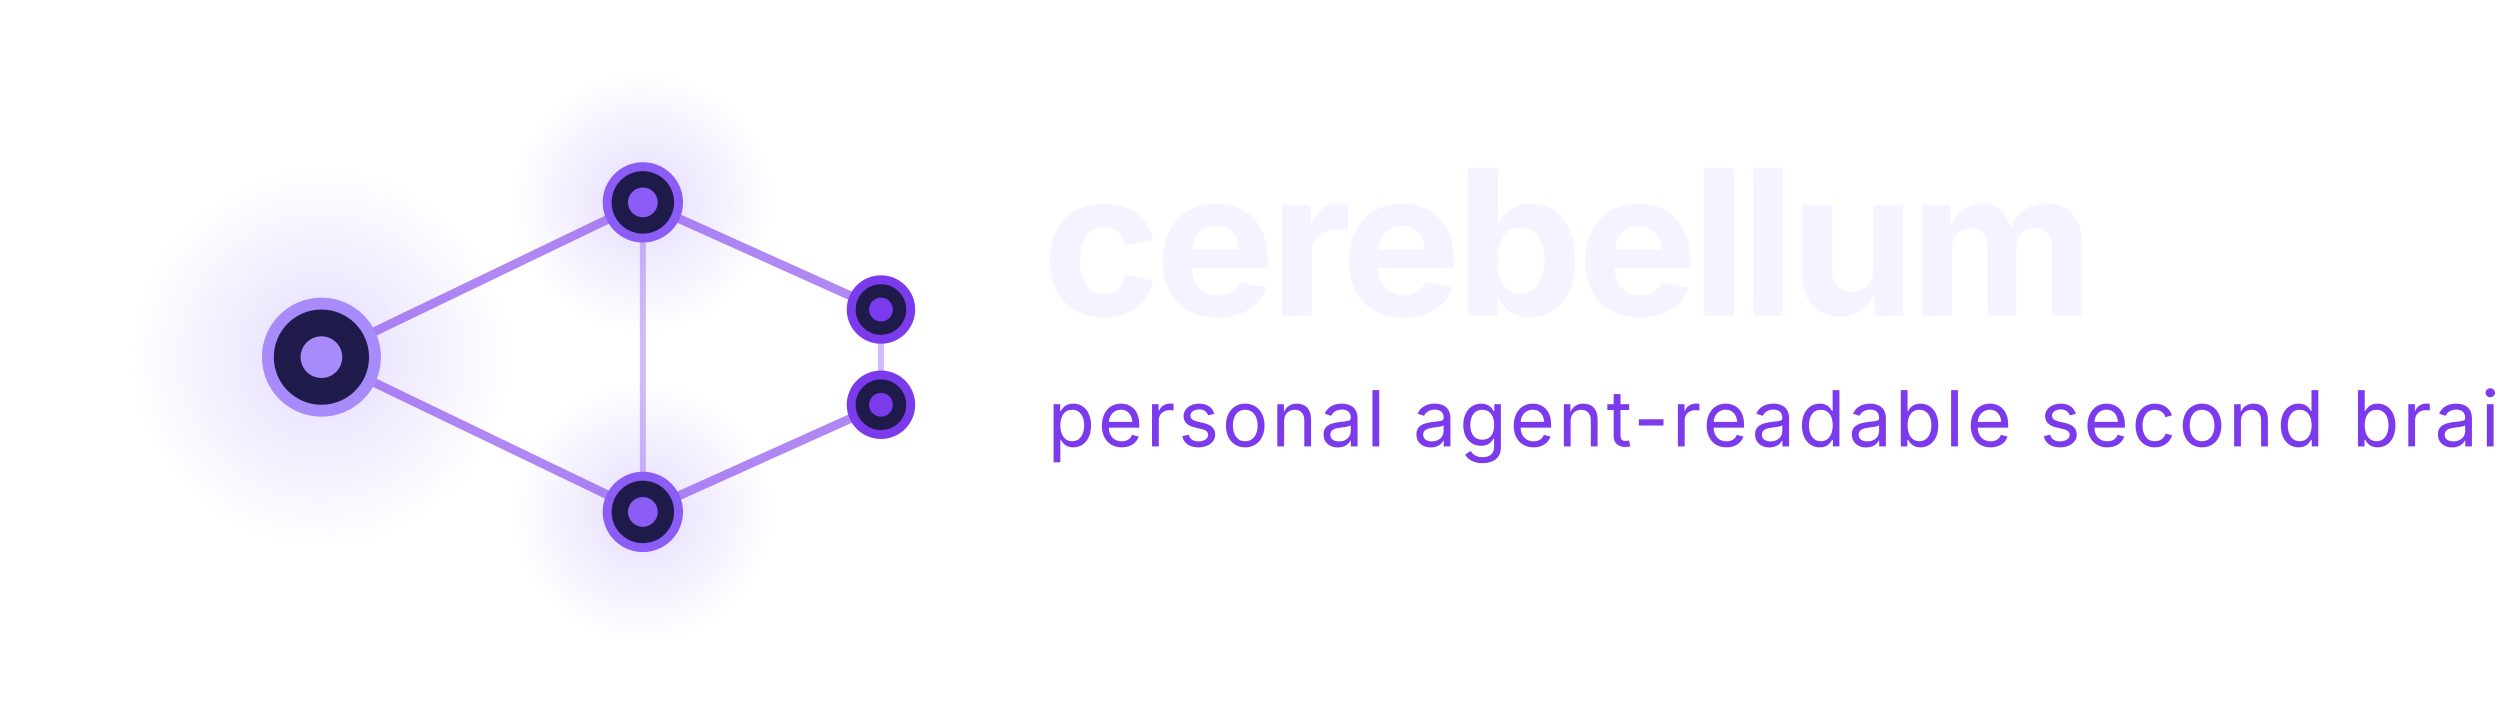
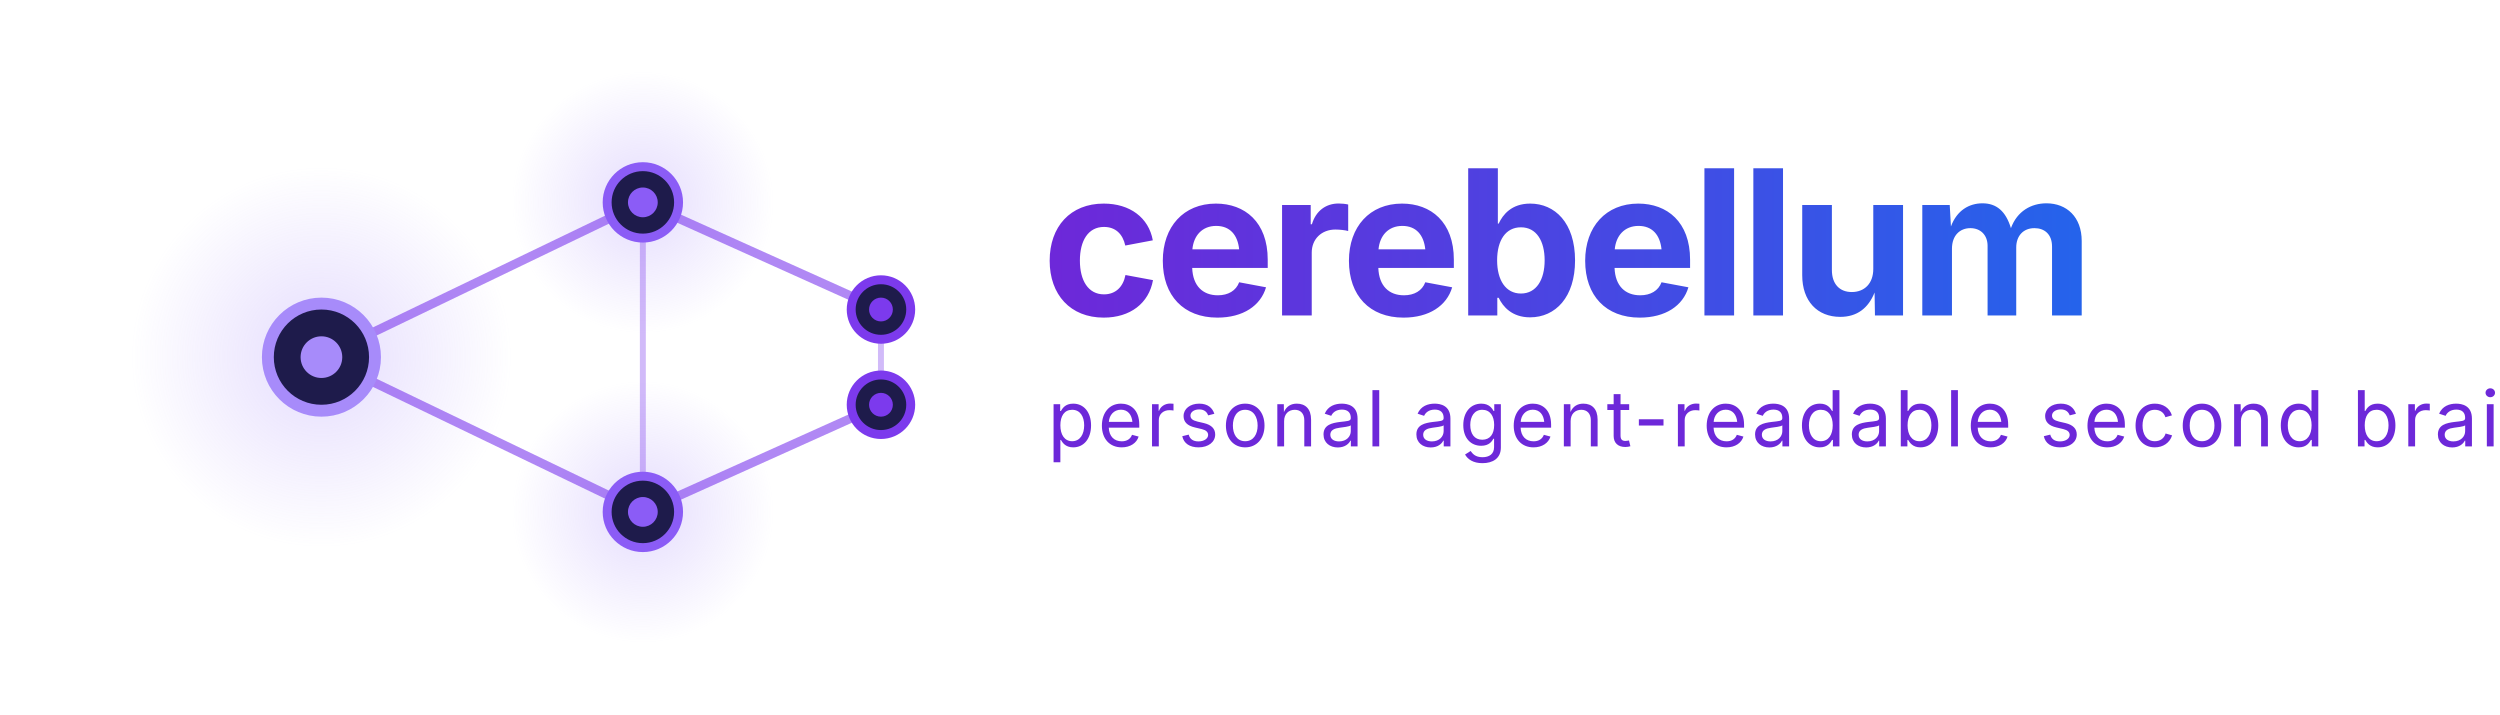
<svg xmlns="http://www.w3.org/2000/svg" width="420" height="120" viewBox="0 0 420 120">
  <defs>
    <radialGradient id="glow" cx="50%" cy="50%" r="50%">
      <stop offset="0%" stop-color="#a78bfa" stop-opacity="0.3" />
      <stop offset="100%" stop-color="#a78bfa" stop-opacity="0" />
    </radialGradient>
+     <linearGradient id="textGrad" x1="0%" y1="0%" x2="100%" y2="0%">
+       <stop offset="0%" stop-color="#6d28d9" />
+       <stop offset="100%" stop-color="#2563eb" />
+     </linearGradient>
  </defs>
  <circle cx="54" cy="60" r="32" fill="url(#glow)" />
  <circle cx="108" cy="34" r="22" fill="url(#glow)" />
  <circle cx="108" cy="86" r="22" fill="url(#glow)" />
  <line x1="54" y1="60" x2="108" y2="34" stroke="#7c3aed" stroke-width="1.5" stroke-opacity="0.6" />
  <line x1="54" y1="60" x2="108" y2="86" stroke="#7c3aed" stroke-width="1.5" stroke-opacity="0.6" />
  <line x1="108" y1="34" x2="108" y2="86" stroke="#7c3aed" stroke-width="1" stroke-opacity="0.35" />
  <line x1="108" y1="34" x2="148" y2="52" stroke="#7c3aed" stroke-width="1.5" stroke-opacity="0.6" />
  <line x1="108" y1="86" x2="148" y2="68" stroke="#7c3aed" stroke-width="1.5" stroke-opacity="0.6" />
  <line x1="148" y1="52" x2="148" y2="68" stroke="#7c3aed" stroke-width="1" stroke-opacity="0.35" />
  <circle cx="54" cy="60" r="9" fill="#1e1b4b" stroke="#a78bfa" stroke-width="2" />
  <circle cx="108" cy="34" r="6" fill="#1e1b4b" stroke="#8b5cf6" stroke-width="1.5" />
  <circle cx="108" cy="86" r="6" fill="#1e1b4b" stroke="#8b5cf6" stroke-width="1.5" />
  <circle cx="148" cy="52" r="5" fill="#1e1b4b" stroke="#7c3aed" stroke-width="1.5" />
  <circle cx="148" cy="68" r="5" fill="#1e1b4b" stroke="#7c3aed" stroke-width="1.5" />
  <circle cx="54" cy="60" r="3.5" fill="#a78bfa" />
  <circle cx="108" cy="34" r="2.5" fill="#8b5cf6" />
  <circle cx="108" cy="86" r="2.5" fill="#8b5cf6" />
  <circle cx="148" cy="52" r="2" fill="#7c3aed" />
  <circle cx="148" cy="68" r="2" fill="#7c3aed" />
-   <text x="175" y="53" font-family="-apple-system, BlinkMacSystemFont, 'Segoe UI', sans-serif" font-size="34" font-weight="700" letter-spacing="-1" fill="#f5f3ff">cerebellum</text>
-   <text x="176" y="75" font-family="-apple-system, BlinkMacSystemFont, 'Segoe UI', sans-serif" font-size="13" font-weight="400" letter-spacing="0.5" fill="#7c3aed">personal agent-readable second brain</text>
+   <text x="175" y="53" font-family="-apple-system, BlinkMacSystemFont, 'Segoe UI', sans-serif" font-size="34" font-weight="700" letter-spacing="-1" fill="url(#textGrad)">cerebellum</text>
+   <text x="176" y="75" font-family="-apple-system, BlinkMacSystemFont, 'Segoe UI', sans-serif" font-size="13" font-weight="400" letter-spacing="0.5" fill="#6d28d9">personal agent-readable second brain</text>
</svg>
